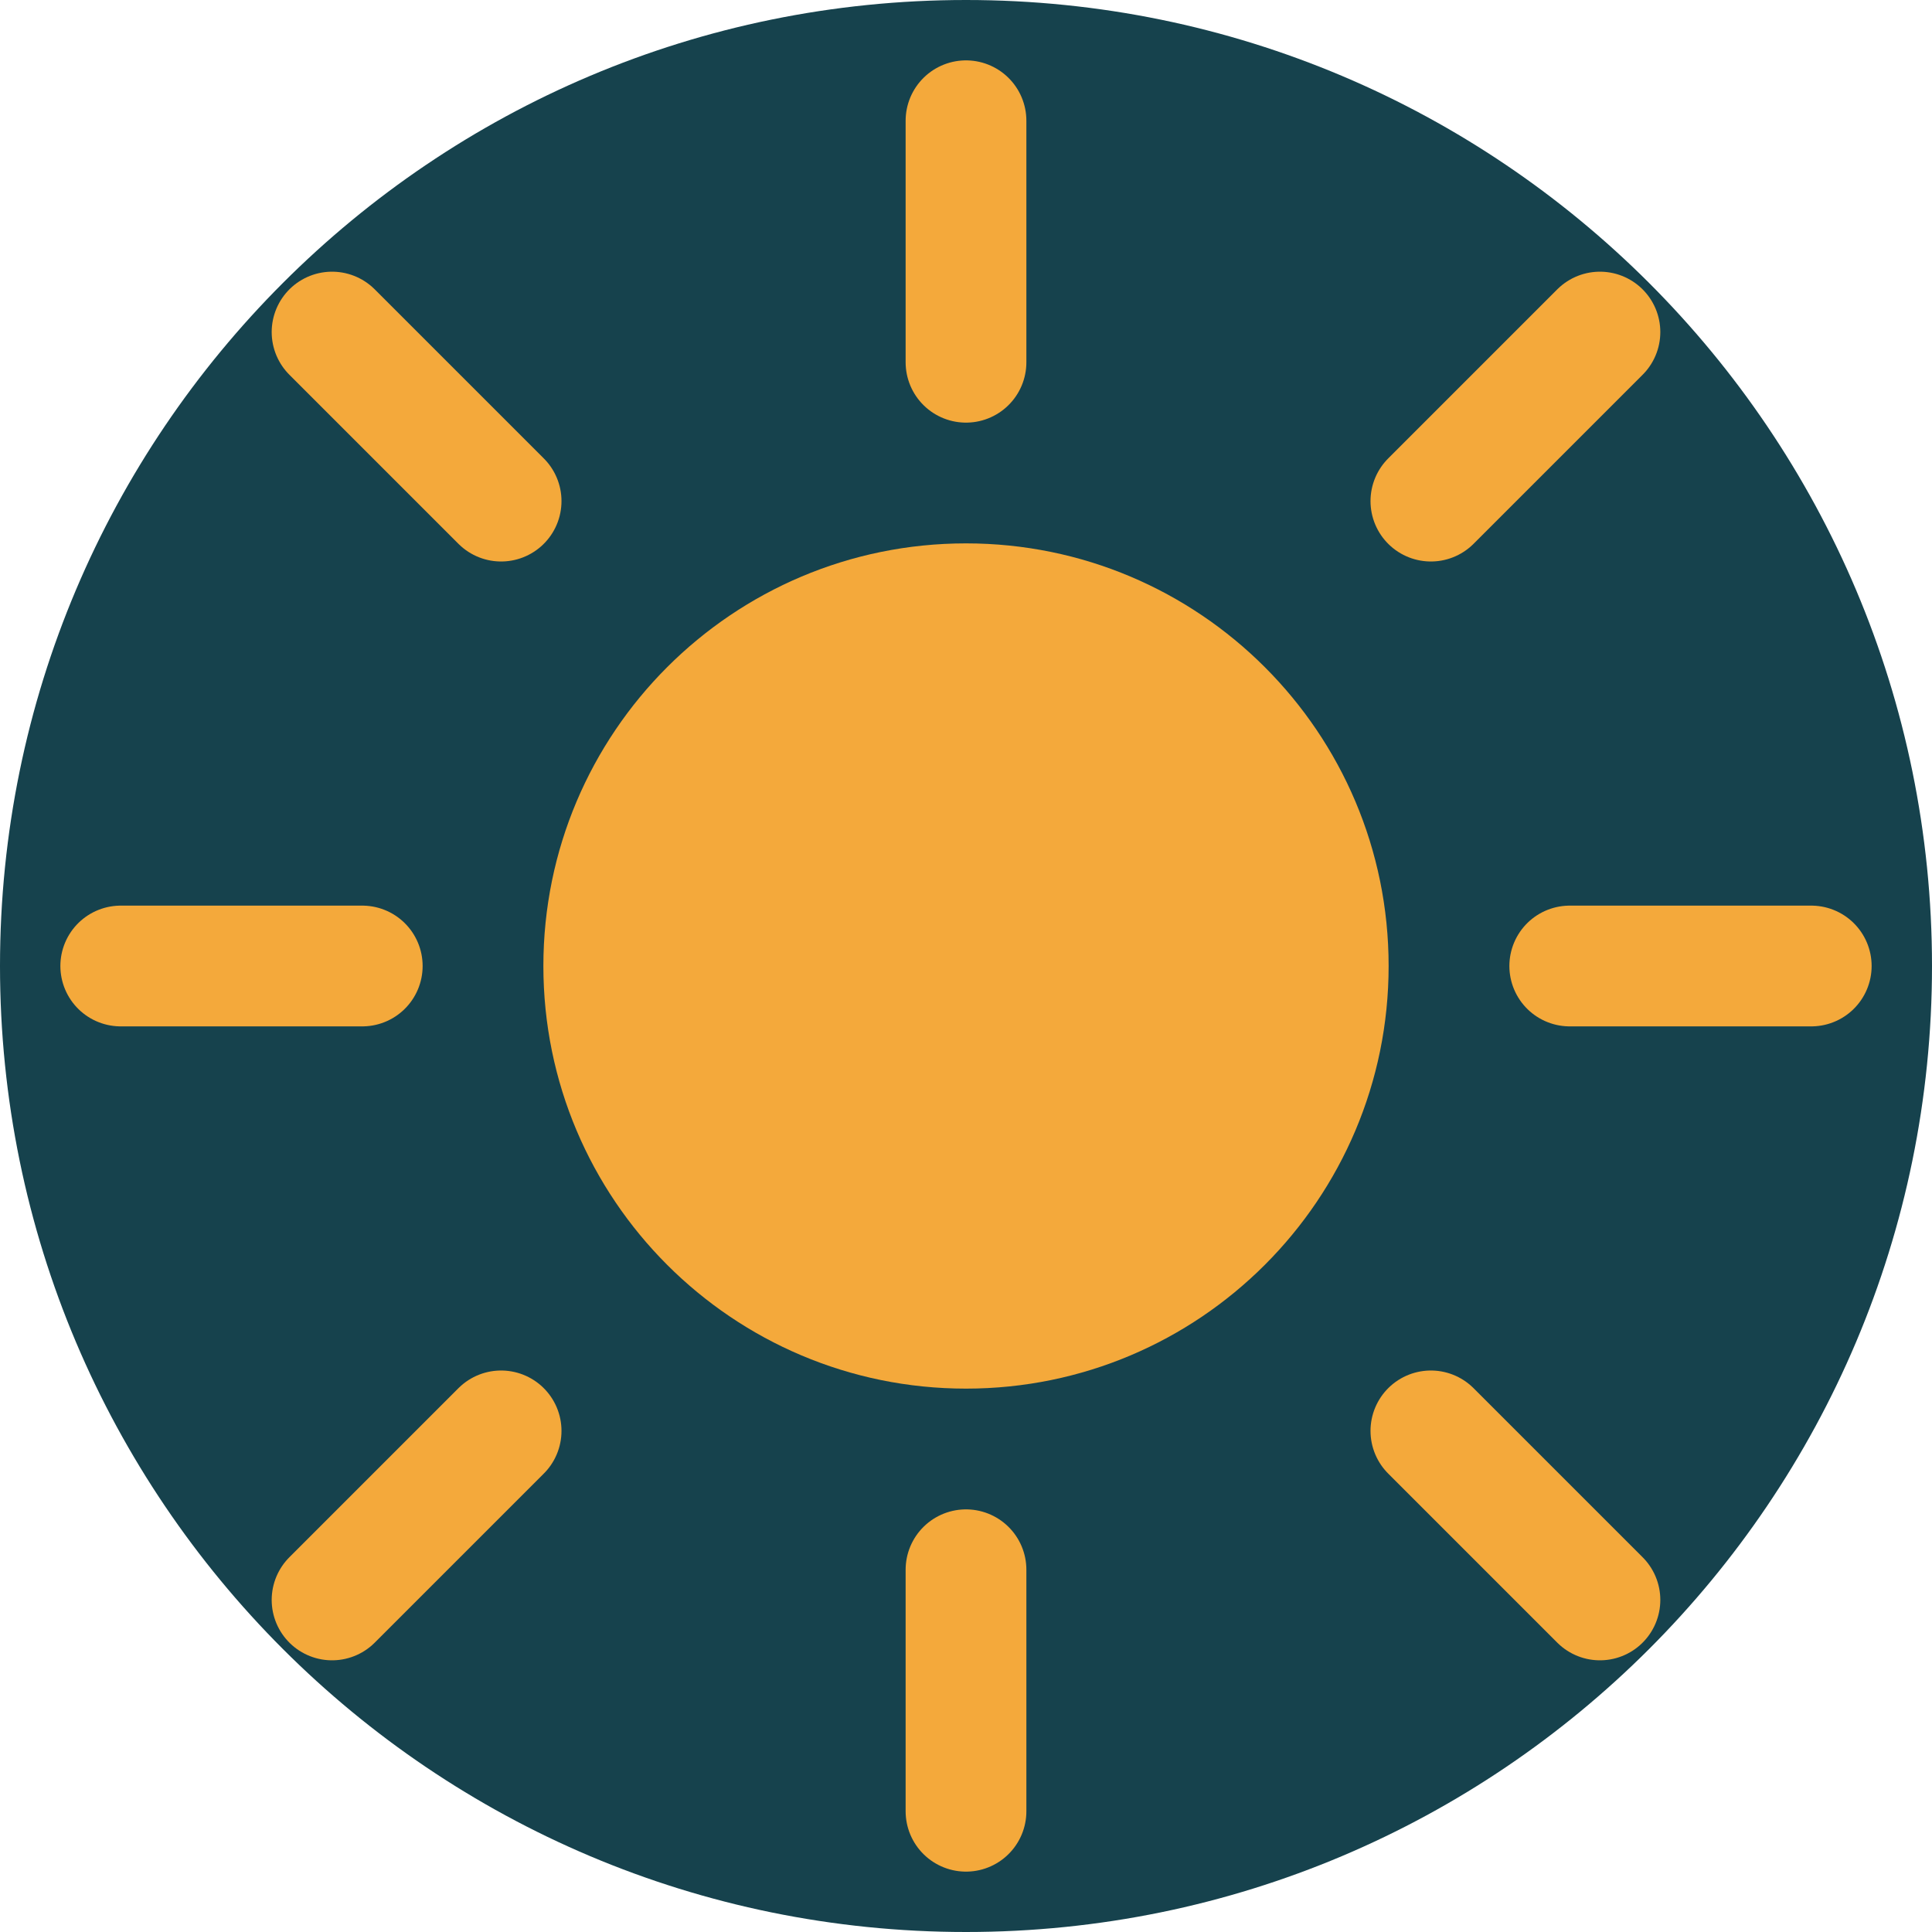
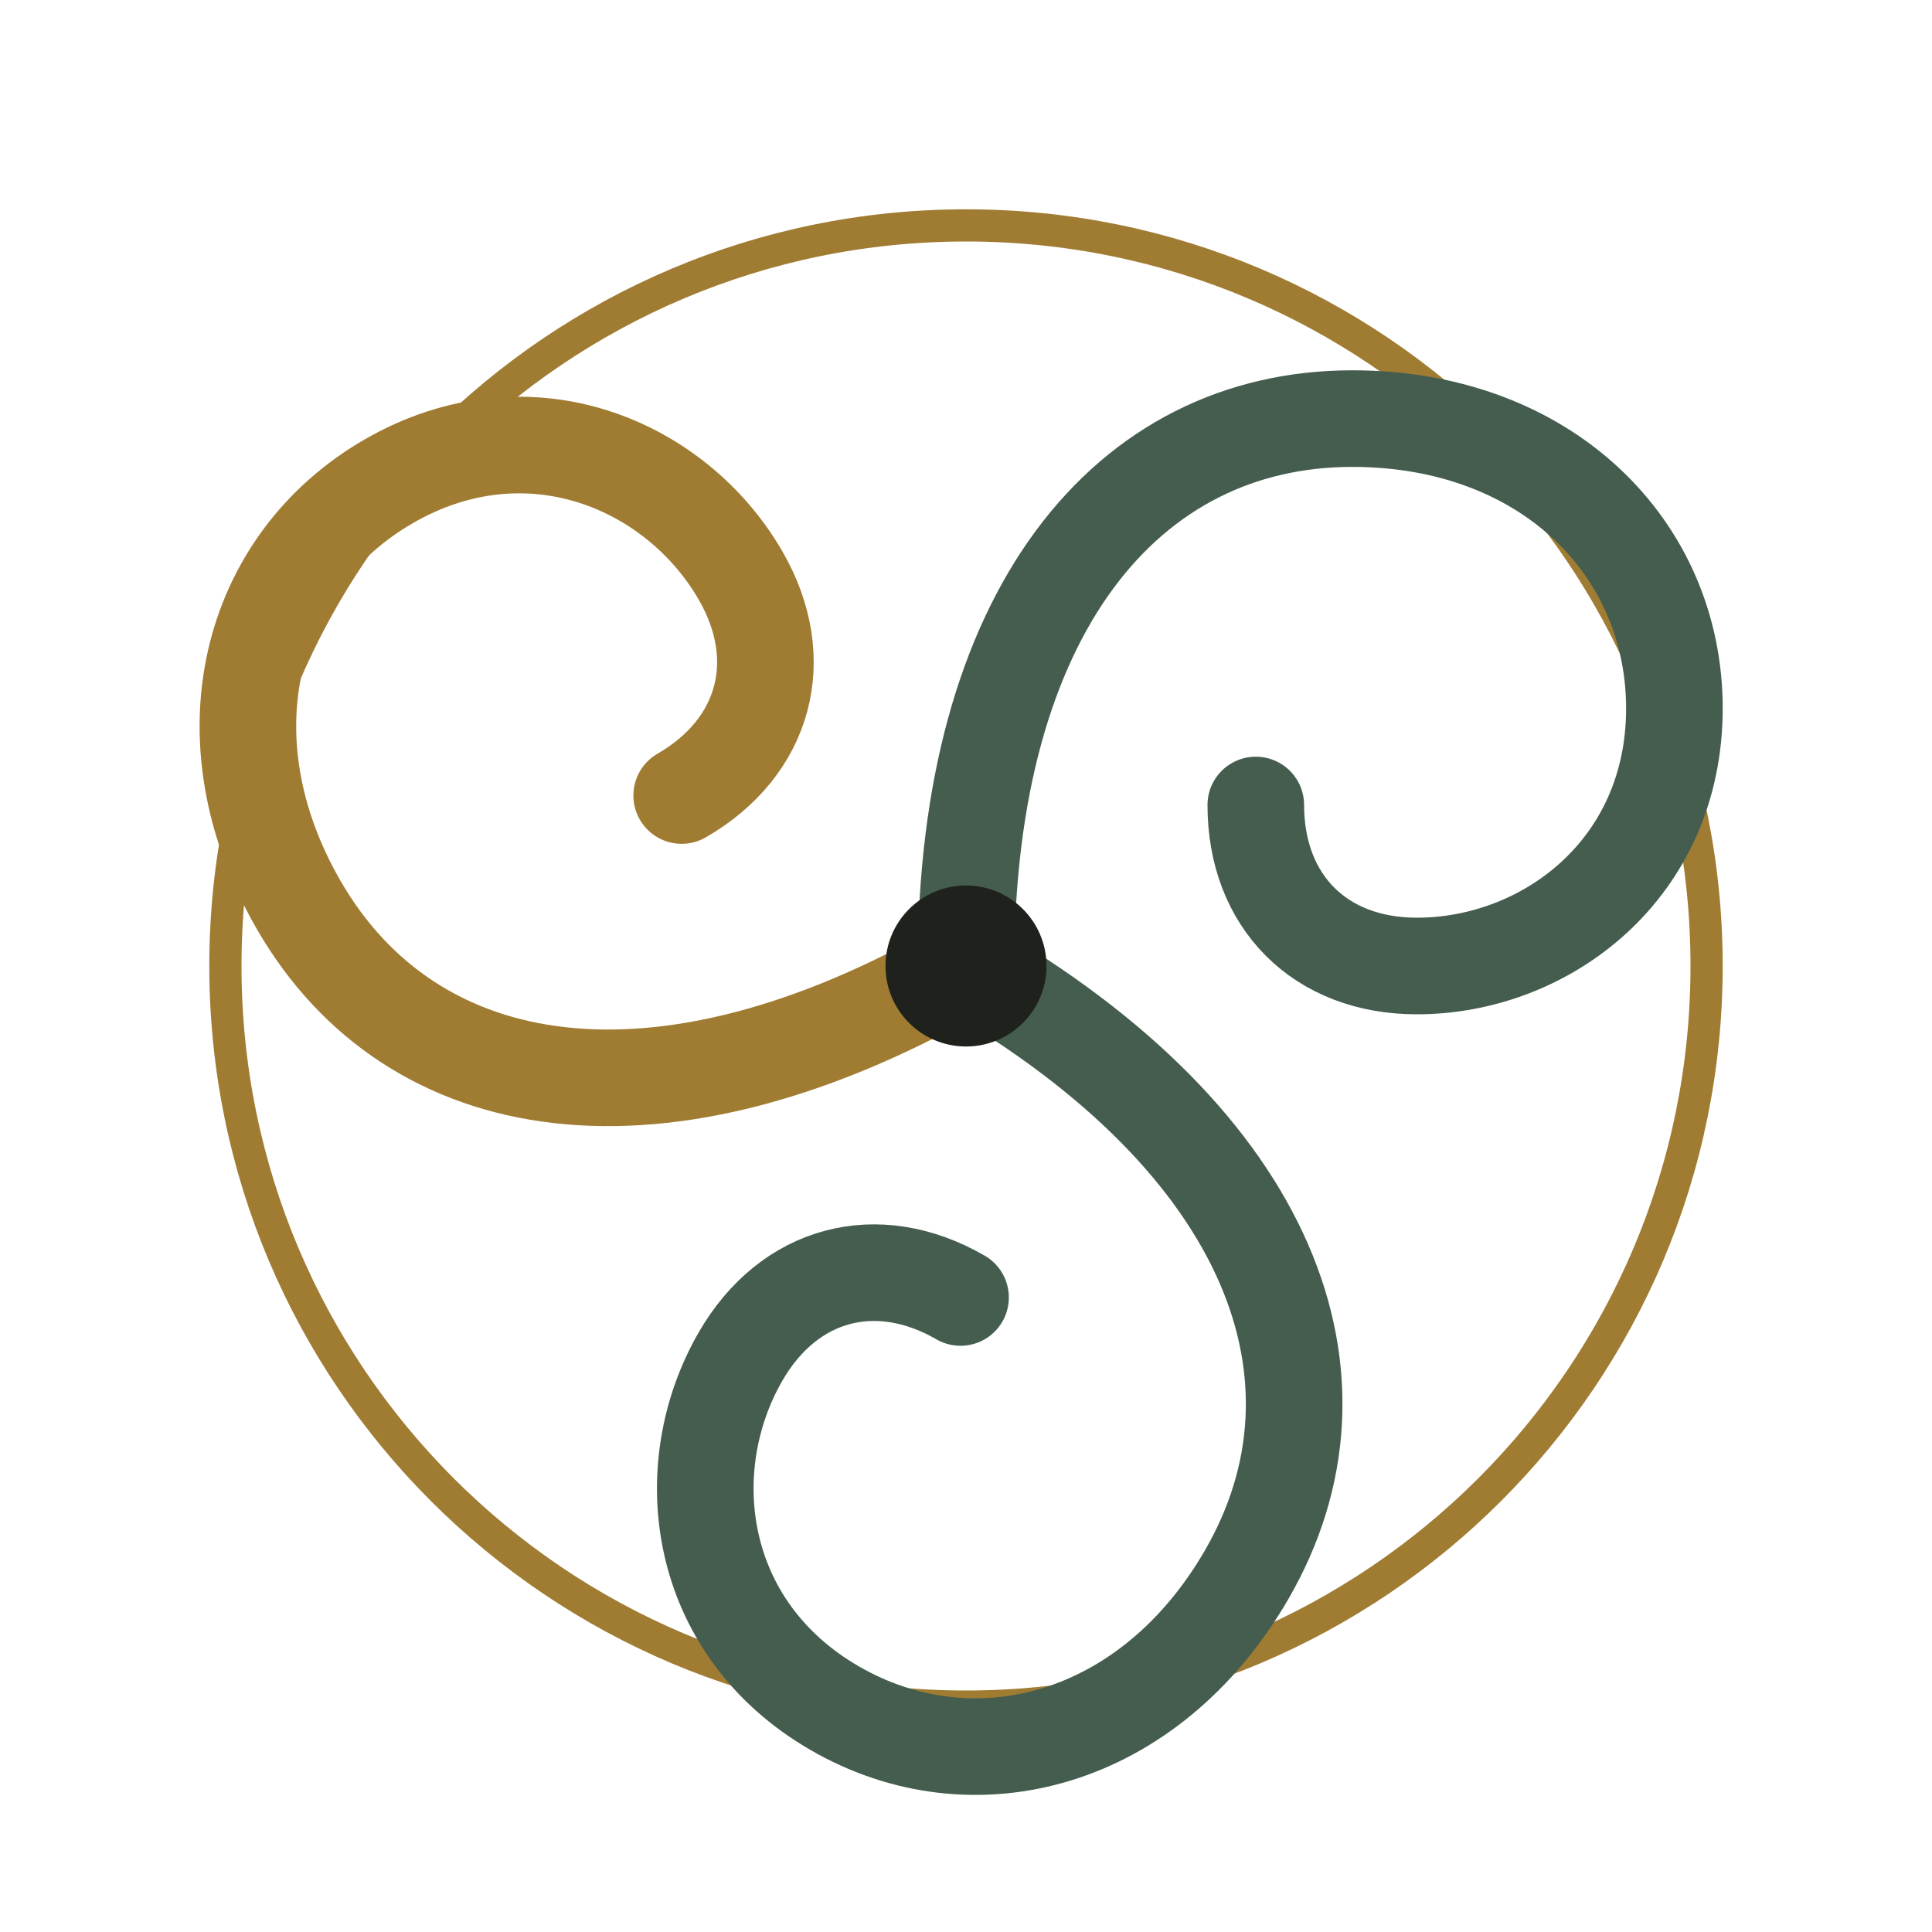
- <svg xmlns="http://www.w3.org/2000/svg" viewBox="0 0 32 32">
-   <circle cx="16" cy="16" r="16" fill="#16424D" />
-   <circle cx="16" cy="16" r="7" fill="#F4A93B" />
-   <g stroke="#F4A93B" stroke-width="2" stroke-linecap="round">
-     <line x1="16" y1="2" x2="16" y2="6" />
-     <line x1="16" y1="26" x2="16" y2="30" />
-     <line x1="2" y1="16" x2="6" y2="16" />
-     <line x1="26" y1="16" x2="30" y2="16" />
-     <line x1="5.5" y1="5.5" x2="8.3" y2="8.3" />
-     <line x1="23.7" y1="23.7" x2="26.5" y2="26.5" />
-     <line x1="5.5" y1="26.5" x2="8.3" y2="23.7" />
-     <line x1="23.7" y1="8.3" x2="26.5" y2="5.5" />
+ <svg xmlns="http://www.w3.org/2000/svg" viewBox="0 0 120 120">
+   <circle cx="60" cy="60" r="46" fill="none" stroke="#a07c33" stroke-width="2" />
+   <g fill="none" stroke-linecap="round" stroke-width="6">
+     <path d="M60,60 C60,38 70,26 84,26 C96,26 104,34 104,44 C104,54 96,60 88,60 C82,60 78,56 78,50" stroke="#445d4e" transform="rotate(0 60 60)" />
+     <path d="M60,60 C60,38 70,26 84,26 C96,26 104,34 104,44 C104,54 96,60 88,60 C82,60 78,56 78,50" stroke="#445d4e" transform="rotate(120 60 60)" />
+     <path d="M60,60 C60,38 70,26 84,26 C96,26 104,34 104,44 C104,54 96,60 88,60 C82,60 78,56 78,50" stroke="#a07c33" transform="rotate(240 60 60)" />
  </g>
+   <circle cx="60" cy="60" r="5" fill="#1e211c" />
</svg>
